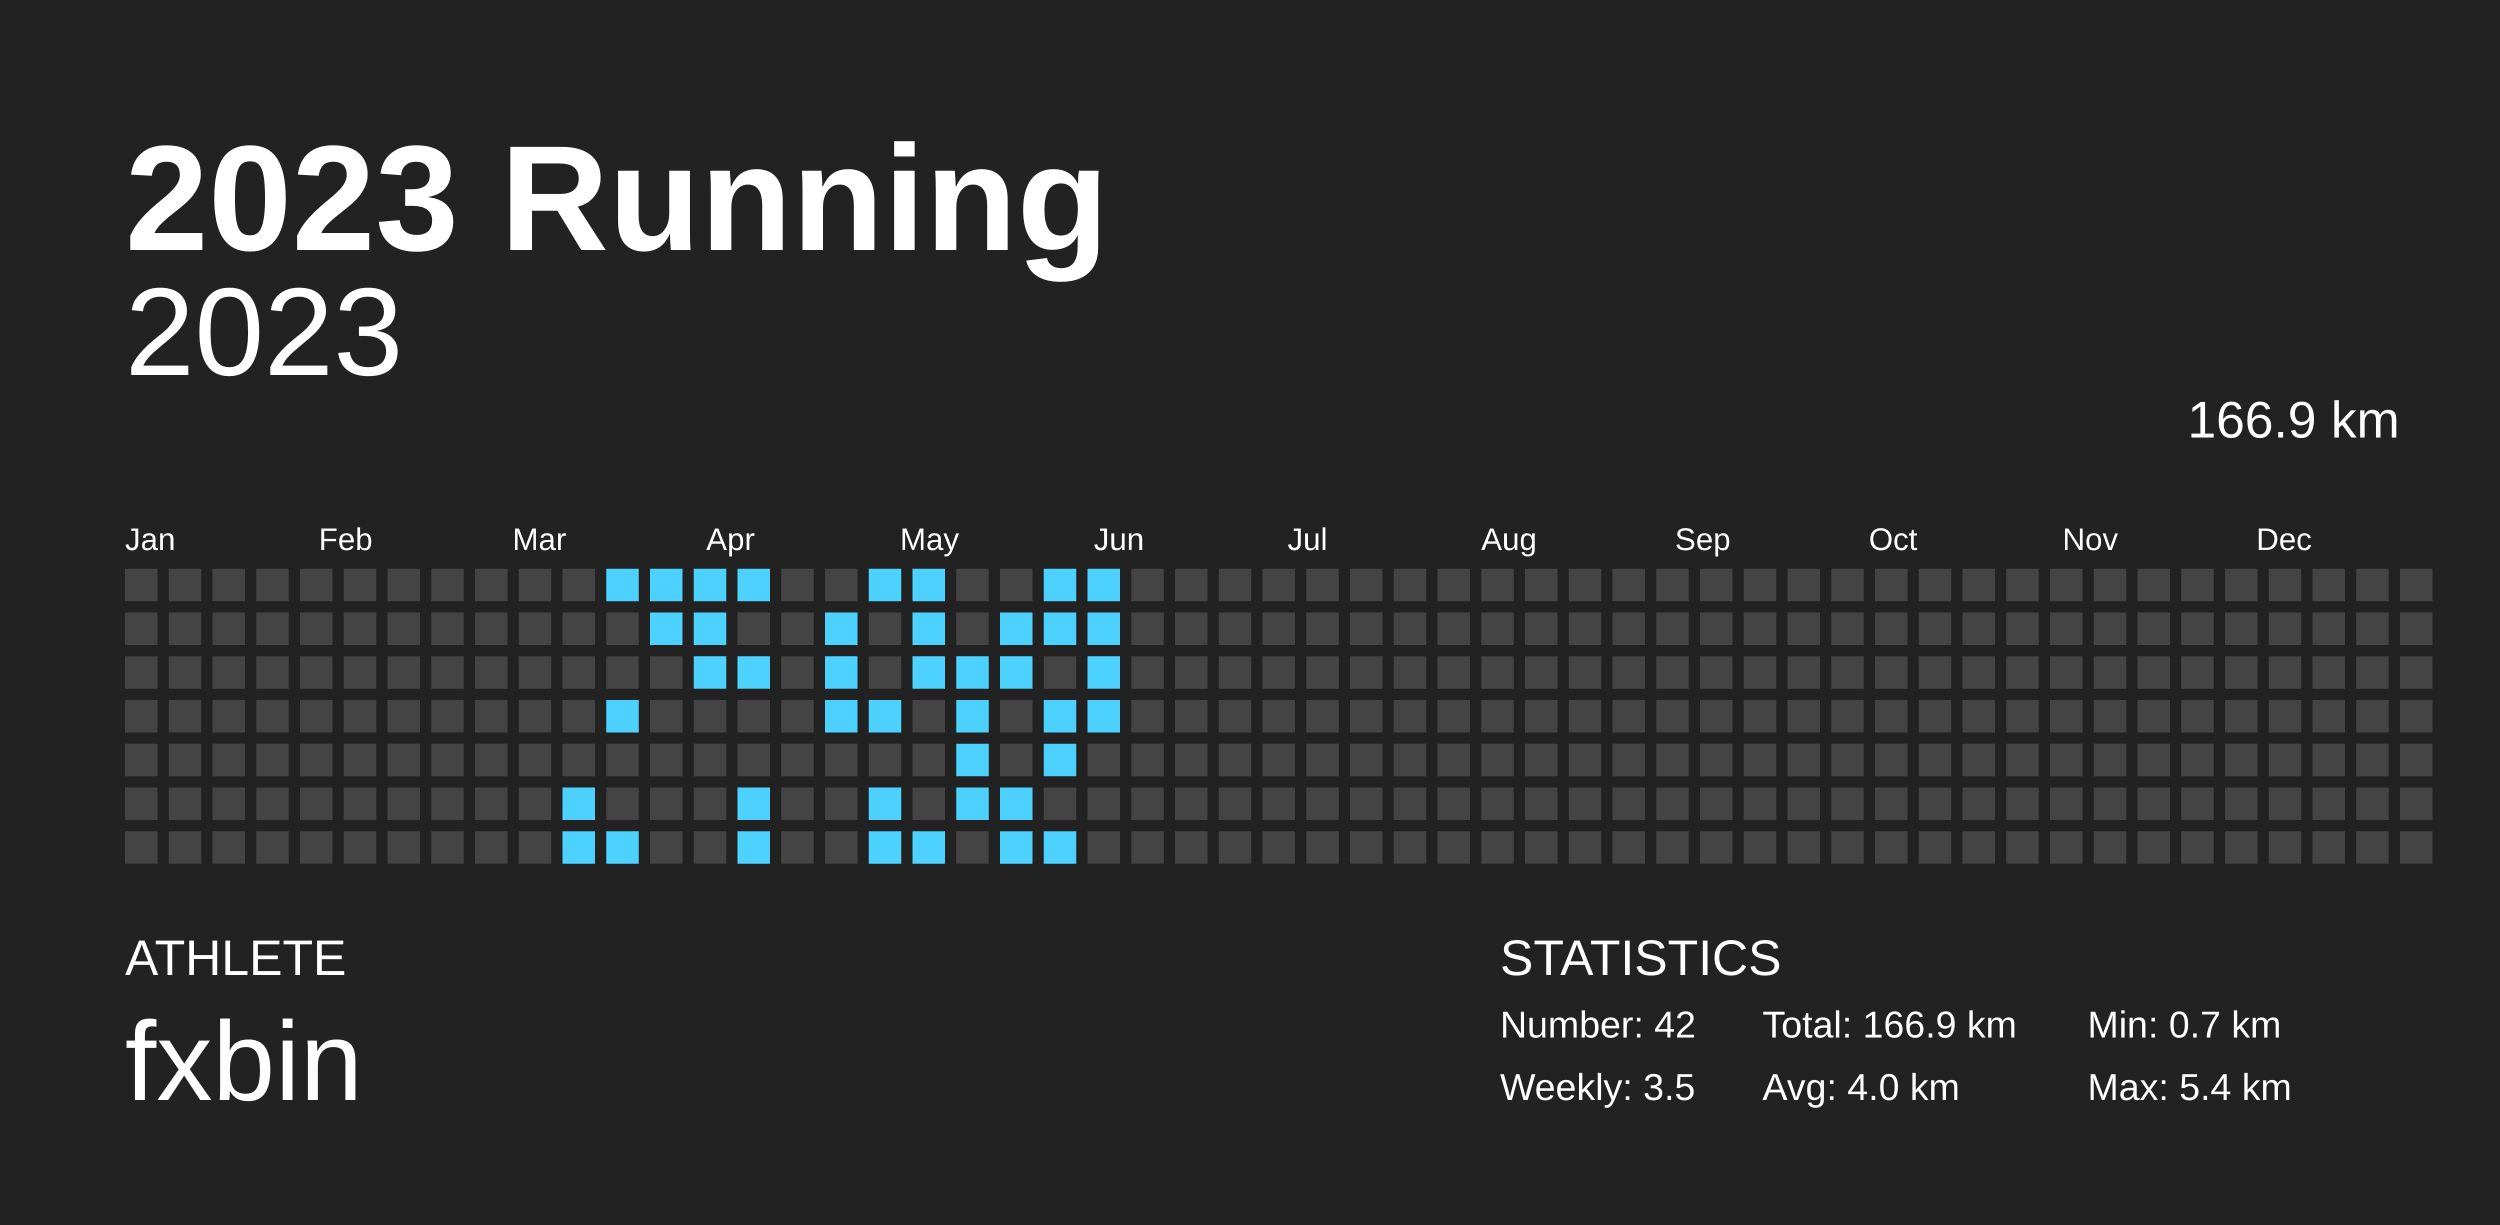
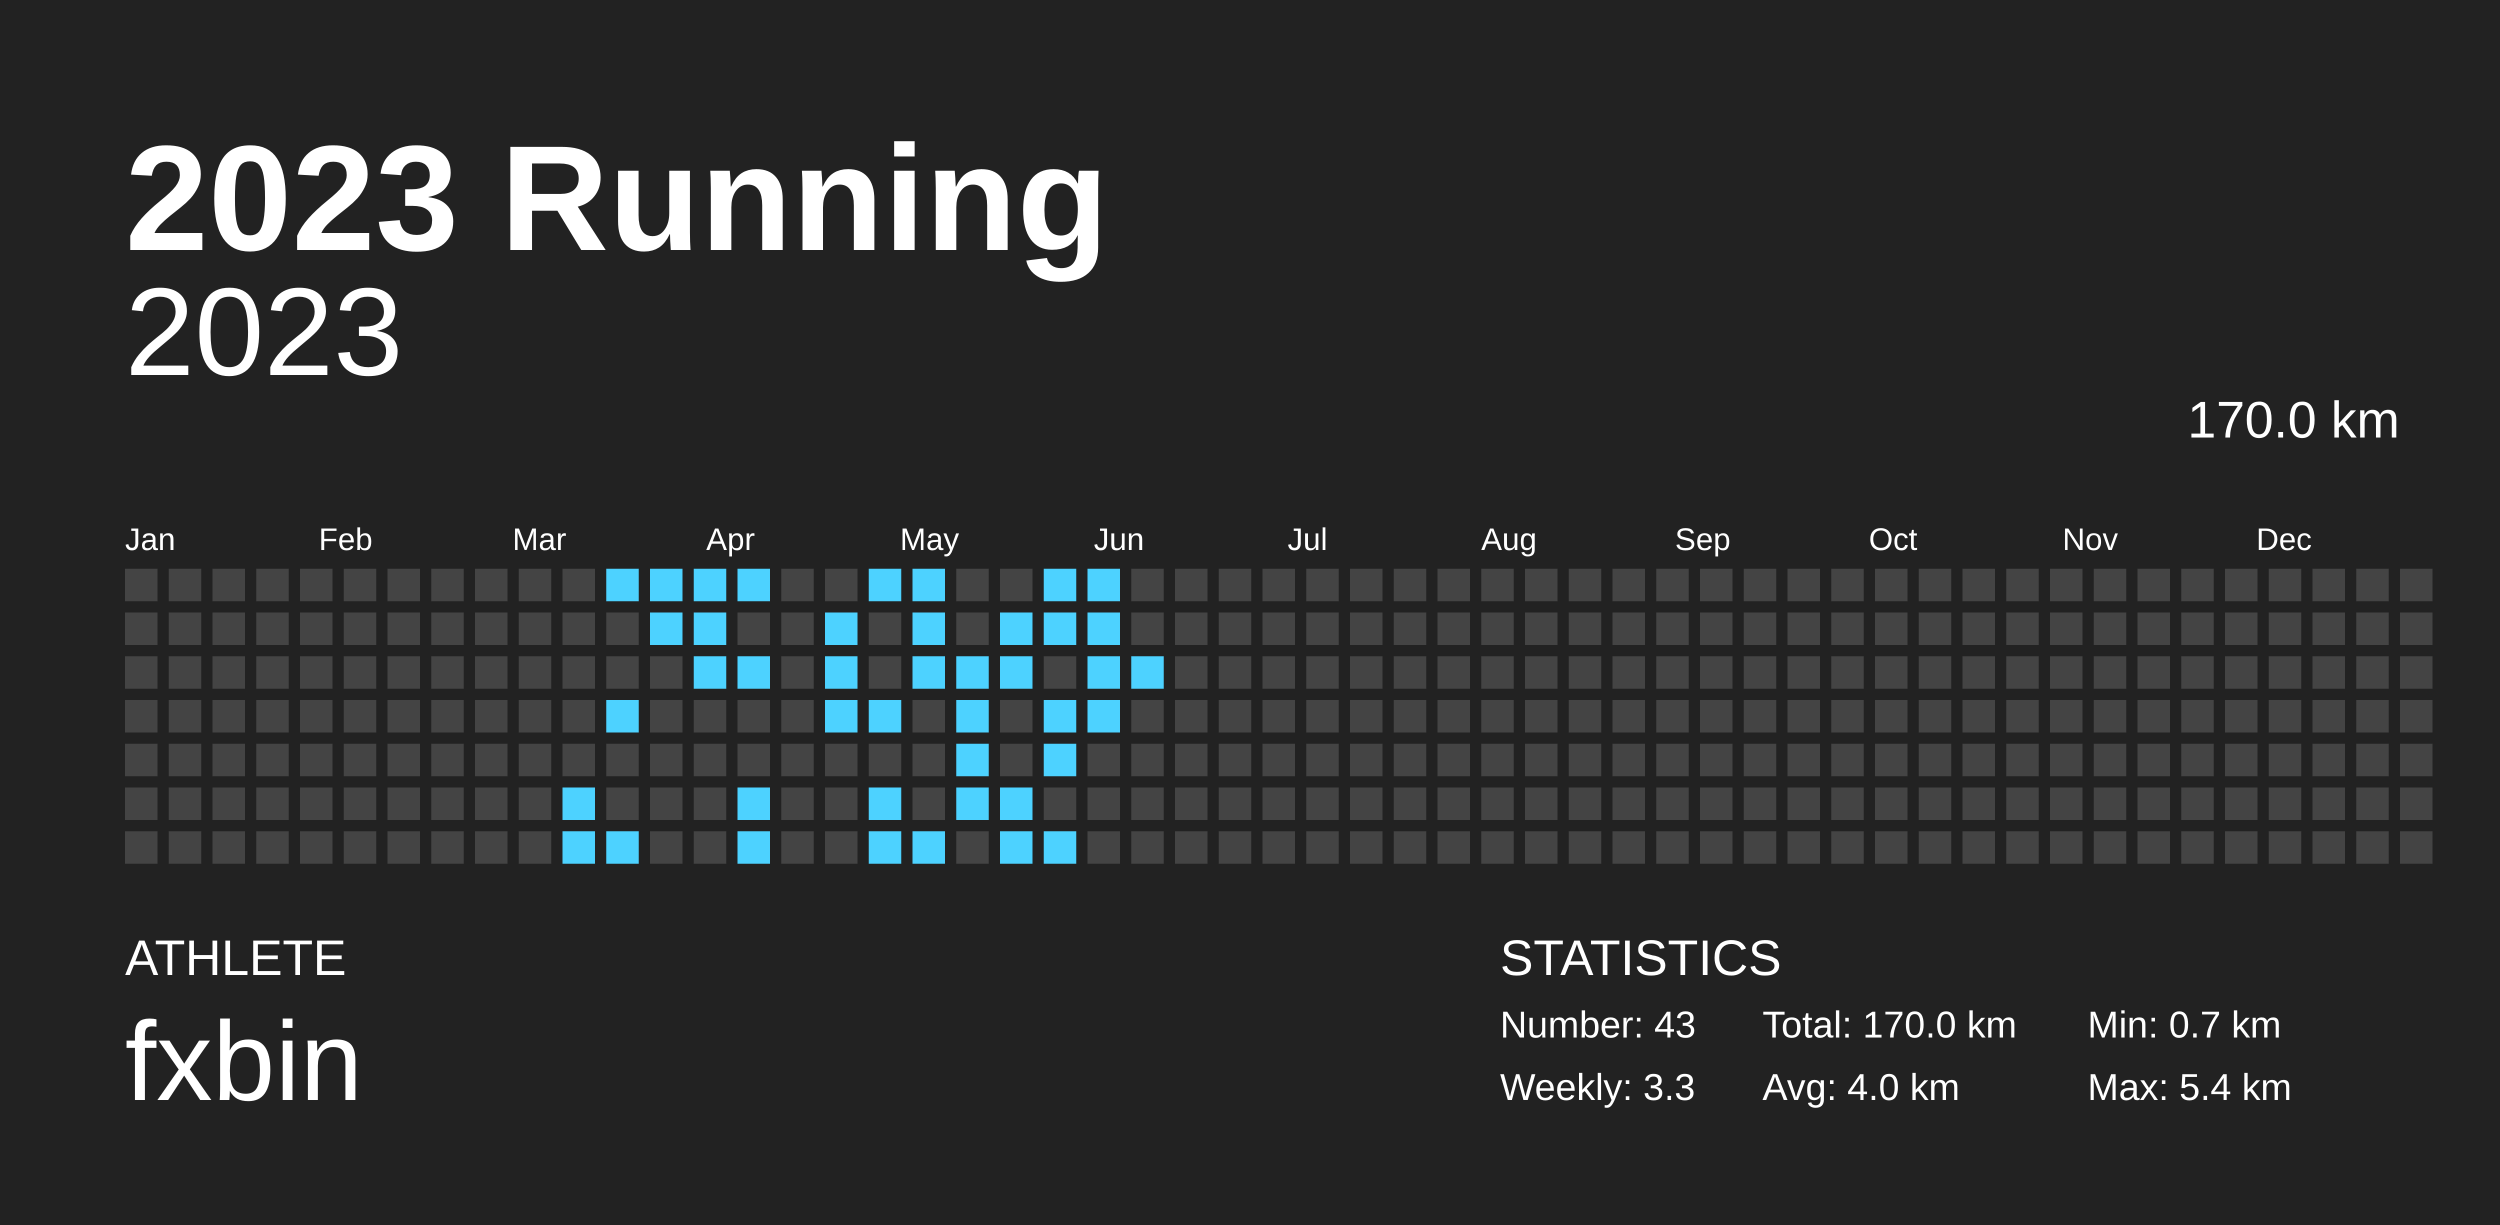
<svg xmlns="http://www.w3.org/2000/svg" baseProfile="full" height="98mm" version="1.1" viewBox="0,0,200,98" width="200mm">
  <defs />
  <rect fill="#222222" height="98" width="200" x="0" y="0" />
  <text fill="#FFFFFF" style="font-size:12px; font-family:Arial; font-weight:bold;" x="10" y="20">2023 Running</text>
  <text fill="#FFFFFF" style="font-size:4px; font-family:Arial" x="10" y="78">ATHLETE</text>
  <text fill="#FFFFFF" style="font-size:9px; font-family:Arial" x="10" y="88">fxbin</text>
  <text fill="#FFFFFF" style="font-size:4px; font-family:Arial" x="120" y="78">STATISTICS</text>
-   <text fill="#FFFFFF" style="font-size:3px; font-family:Arial" x="120" y="83">Number: 42</text>
-   <text fill="#FFFFFF" style="font-size:3px; font-family:Arial" x="120" y="88">Weekly: 3.5</text>
-   <text fill="#FFFFFF" style="font-size:3px; font-family:Arial" x="141" y="83">Total: 166.9 km</text>
+   <text fill="#FFFFFF" style="font-size:3px; font-family:Arial" x="120" y="83">Number: 43</text>
+   <text fill="#FFFFFF" style="font-size:3px; font-family:Arial" x="120" y="88">Weekly: 3.3</text>
+   <text fill="#FFFFFF" style="font-size:3px; font-family:Arial" x="141" y="83">Total: 170.0 km</text>
  <text fill="#FFFFFF" style="font-size:3px; font-family:Arial" x="141" y="88">Avg: 4.0 km</text>
  <text fill="#FFFFFF" style="font-size:3px; font-family:Arial" x="167" y="83">Min: 0.7 km</text>
  <text fill="#FFFFFF" style="font-size:3px; font-family:Arial" x="167" y="88">Max: 5.4 km</text>
  <text alignment-baseline="hanging" fill="#FFFFFF" style="font-size:10.0px; font-family:Arial;" x="10" y="30">2023</text>
-   <text alignment-baseline="hanging" fill="#FFFFFF" style="font-size:4.125px; font-family:Arial;" x="175" y="35">166.9 km</text>
+   <text alignment-baseline="hanging" fill="#FFFFFF" style="font-size:4.125px; font-family:Arial;" x="175" y="35">170.0 km</text>
  <text fill="#FFFFFF" style="font-size:2.5px; font-family:Arial" x="10.0" y="44">Jan</text>
  <text fill="#FFFFFF" style="font-size:2.5px; font-family:Arial" x="25.5" y="44">Feb</text>
  <text fill="#FFFFFF" style="font-size:2.5px; font-family:Arial" x="41.0" y="44">Mar</text>
  <text fill="#FFFFFF" style="font-size:2.5px; font-family:Arial" x="56.5" y="44">Apr</text>
  <text fill="#FFFFFF" style="font-size:2.5px; font-family:Arial" x="72.0" y="44">May</text>
  <text fill="#FFFFFF" style="font-size:2.5px; font-family:Arial" x="87.5" y="44">Jun</text>
  <text fill="#FFFFFF" style="font-size:2.5px; font-family:Arial" x="103.0" y="44">Jul</text>
  <text fill="#FFFFFF" style="font-size:2.5px; font-family:Arial" x="118.5" y="44">Aug</text>
  <text fill="#FFFFFF" style="font-size:2.5px; font-family:Arial" x="134.0" y="44">Sep</text>
  <text fill="#FFFFFF" style="font-size:2.5px; font-family:Arial" x="149.5" y="44">Oct</text>
  <text fill="#FFFFFF" style="font-size:2.5px; font-family:Arial" x="165.0" y="44">Nov</text>
  <text fill="#FFFFFF" style="font-size:2.5px; font-family:Arial" x="180.5" y="44">Dec</text>
  <rect fill="#444444" height="2.6" width="2.6" x="10.0" y="45.5" />
  <rect fill="#444444" height="2.6" width="2.6" x="10.0" y="49.0" />
  <rect fill="#444444" height="2.6" width="2.6" x="10.0" y="52.5" />
  <rect fill="#444444" height="2.6" width="2.6" x="10.0" y="56.0" />
  <rect fill="#444444" height="2.6" width="2.6" x="10.0" y="59.5" />
  <rect fill="#444444" height="2.6" width="2.6" x="10.0" y="63.0" />
  <rect fill="#444444" height="2.6" width="2.6" x="10.0" y="66.5" />
  <rect fill="#444444" height="2.6" width="2.6" x="13.5" y="45.5" />
  <rect fill="#444444" height="2.6" width="2.6" x="13.5" y="49.0" />
  <rect fill="#444444" height="2.6" width="2.6" x="13.5" y="52.5" />
  <rect fill="#444444" height="2.6" width="2.6" x="13.5" y="56.0" />
  <rect fill="#444444" height="2.6" width="2.6" x="13.5" y="59.5" />
  <rect fill="#444444" height="2.6" width="2.6" x="13.5" y="63.0" />
  <rect fill="#444444" height="2.6" width="2.6" x="13.5" y="66.5" />
  <rect fill="#444444" height="2.6" width="2.6" x="17.0" y="45.5" />
  <rect fill="#444444" height="2.6" width="2.6" x="17.0" y="49.0" />
  <rect fill="#444444" height="2.6" width="2.6" x="17.0" y="52.5" />
  <rect fill="#444444" height="2.6" width="2.6" x="17.0" y="56.0" />
  <rect fill="#444444" height="2.6" width="2.6" x="17.0" y="59.5" />
  <rect fill="#444444" height="2.6" width="2.6" x="17.0" y="63.0" />
  <rect fill="#444444" height="2.6" width="2.6" x="17.0" y="66.5" />
  <rect fill="#444444" height="2.6" width="2.6" x="20.5" y="45.5" />
  <rect fill="#444444" height="2.6" width="2.6" x="20.5" y="49.0" />
  <rect fill="#444444" height="2.6" width="2.6" x="20.5" y="52.5" />
  <rect fill="#444444" height="2.6" width="2.6" x="20.5" y="56.0" />
  <rect fill="#444444" height="2.6" width="2.6" x="20.5" y="59.5" />
  <rect fill="#444444" height="2.6" width="2.6" x="20.5" y="63.0" />
  <rect fill="#444444" height="2.6" width="2.6" x="20.5" y="66.5" />
  <rect fill="#444444" height="2.6" width="2.6" x="24.0" y="45.5" />
  <rect fill="#444444" height="2.6" width="2.6" x="24.0" y="49.0" />
  <rect fill="#444444" height="2.6" width="2.6" x="24.0" y="52.5" />
  <rect fill="#444444" height="2.6" width="2.6" x="24.0" y="56.0" />
  <rect fill="#444444" height="2.6" width="2.6" x="24.0" y="59.5" />
  <rect fill="#444444" height="2.6" width="2.6" x="24.0" y="63.0" />
  <rect fill="#444444" height="2.6" width="2.6" x="24.0" y="66.5" />
  <rect fill="#444444" height="2.6" width="2.6" x="27.5" y="45.5" />
  <rect fill="#444444" height="2.6" width="2.6" x="27.5" y="49.0" />
  <rect fill="#444444" height="2.6" width="2.6" x="27.5" y="52.5" />
  <rect fill="#444444" height="2.6" width="2.6" x="27.5" y="56.0" />
  <rect fill="#444444" height="2.6" width="2.6" x="27.5" y="59.5" />
  <rect fill="#444444" height="2.6" width="2.6" x="27.5" y="63.0" />
  <rect fill="#444444" height="2.6" width="2.6" x="27.5" y="66.5" />
  <rect fill="#444444" height="2.6" width="2.6" x="31.0" y="45.5" />
  <rect fill="#444444" height="2.6" width="2.6" x="31.0" y="49.0" />
  <rect fill="#444444" height="2.6" width="2.6" x="31.0" y="52.5" />
  <rect fill="#444444" height="2.6" width="2.6" x="31.0" y="56.0" />
  <rect fill="#444444" height="2.6" width="2.6" x="31.0" y="59.5" />
  <rect fill="#444444" height="2.6" width="2.6" x="31.0" y="63.0" />
  <rect fill="#444444" height="2.6" width="2.6" x="31.0" y="66.5" />
  <rect fill="#444444" height="2.6" width="2.6" x="34.5" y="45.5" />
  <rect fill="#444444" height="2.6" width="2.6" x="34.5" y="49.0" />
  <rect fill="#444444" height="2.6" width="2.6" x="34.5" y="52.5" />
  <rect fill="#444444" height="2.6" width="2.6" x="34.5" y="56.0" />
  <rect fill="#444444" height="2.6" width="2.6" x="34.5" y="59.5" />
  <rect fill="#444444" height="2.6" width="2.6" x="34.5" y="63.0" />
  <rect fill="#444444" height="2.6" width="2.6" x="34.5" y="66.5" />
  <rect fill="#444444" height="2.6" width="2.6" x="38.0" y="45.5" />
  <rect fill="#444444" height="2.6" width="2.6" x="38.0" y="49.0" />
  <rect fill="#444444" height="2.6" width="2.6" x="38.0" y="52.5" />
  <rect fill="#444444" height="2.6" width="2.6" x="38.0" y="56.0" />
  <rect fill="#444444" height="2.6" width="2.6" x="38.0" y="59.5" />
  <rect fill="#444444" height="2.6" width="2.6" x="38.0" y="63.0" />
  <rect fill="#444444" height="2.6" width="2.6" x="38.0" y="66.5" />
  <rect fill="#444444" height="2.6" width="2.6" x="41.5" y="45.5" />
  <rect fill="#444444" height="2.6" width="2.6" x="41.5" y="49.0" />
  <rect fill="#444444" height="2.6" width="2.6" x="41.5" y="52.5" />
  <rect fill="#444444" height="2.6" width="2.6" x="41.5" y="56.0" />
  <rect fill="#444444" height="2.6" width="2.6" x="41.5" y="59.5" />
  <rect fill="#444444" height="2.6" width="2.6" x="41.5" y="63.0" />
  <rect fill="#444444" height="2.6" width="2.6" x="41.5" y="66.5" />
  <rect fill="#444444" height="2.6" width="2.6" x="45.0" y="45.5" />
  <rect fill="#444444" height="2.6" width="2.6" x="45.0" y="49.0" />
  <rect fill="#444444" height="2.6" width="2.6" x="45.0" y="52.5" />
  <rect fill="#444444" height="2.6" width="2.6" x="45.0" y="56.0" />
  <rect fill="#444444" height="2.6" width="2.6" x="45.0" y="59.5" />
  <rect fill="#4dd2ff" height="2.6" width="2.6" x="45.0" y="63.0" />
  <rect fill="#4dd2ff" height="2.6" width="2.6" x="45.0" y="66.5" />
  <rect fill="#4dd2ff" height="2.6" width="2.6" x="48.5" y="45.5" />
  <rect fill="#444444" height="2.6" width="2.6" x="48.5" y="49.0" />
  <rect fill="#444444" height="2.6" width="2.6" x="48.5" y="52.5" />
  <rect fill="#4dd2ff" height="2.6" width="2.6" x="48.5" y="56.0" />
  <rect fill="#444444" height="2.6" width="2.6" x="48.5" y="59.5" />
  <rect fill="#444444" height="2.6" width="2.6" x="48.5" y="63.0" />
  <rect fill="#4dd2ff" height="2.6" width="2.6" x="48.5" y="66.5" />
  <rect fill="#4dd2ff" height="2.6" width="2.6" x="52.0" y="45.5" />
  <rect fill="#4dd2ff" height="2.6" width="2.6" x="52.0" y="49.0" />
  <rect fill="#444444" height="2.6" width="2.6" x="52.0" y="52.5" />
  <rect fill="#444444" height="2.6" width="2.6" x="52.0" y="56.0" />
  <rect fill="#444444" height="2.6" width="2.6" x="52.0" y="59.5" />
  <rect fill="#444444" height="2.6" width="2.6" x="52.0" y="63.0" />
  <rect fill="#444444" height="2.6" width="2.6" x="52.0" y="66.5" />
  <rect fill="#4dd2ff" height="2.6" width="2.6" x="55.5" y="45.5" />
  <rect fill="#4dd2ff" height="2.6" width="2.6" x="55.5" y="49.0" />
  <rect fill="#4dd2ff" height="2.6" width="2.6" x="55.5" y="52.5" />
  <rect fill="#444444" height="2.6" width="2.6" x="55.5" y="56.0" />
  <rect fill="#444444" height="2.6" width="2.6" x="55.5" y="59.5" />
  <rect fill="#444444" height="2.6" width="2.6" x="55.5" y="63.0" />
  <rect fill="#444444" height="2.6" width="2.6" x="55.5" y="66.5" />
  <rect fill="#4dd2ff" height="2.6" width="2.6" x="59.0" y="45.5" />
  <rect fill="#444444" height="2.6" width="2.6" x="59.0" y="49.0" />
  <rect fill="#4dd2ff" height="2.6" width="2.6" x="59.0" y="52.5" />
  <rect fill="#444444" height="2.6" width="2.6" x="59.0" y="56.0" />
  <rect fill="#444444" height="2.6" width="2.6" x="59.0" y="59.5" />
  <rect fill="#4dd2ff" height="2.6" width="2.6" x="59.0" y="63.0" />
  <rect fill="#4dd2ff" height="2.6" width="2.6" x="59.0" y="66.5" />
  <rect fill="#444444" height="2.6" width="2.6" x="62.5" y="45.5" />
  <rect fill="#444444" height="2.6" width="2.6" x="62.5" y="49.0" />
  <rect fill="#444444" height="2.6" width="2.6" x="62.5" y="52.5" />
  <rect fill="#444444" height="2.6" width="2.6" x="62.5" y="56.0" />
  <rect fill="#444444" height="2.6" width="2.6" x="62.5" y="59.5" />
  <rect fill="#444444" height="2.6" width="2.6" x="62.5" y="63.0" />
  <rect fill="#444444" height="2.6" width="2.6" x="62.5" y="66.5" />
  <rect fill="#444444" height="2.6" width="2.6" x="66.0" y="45.5" />
  <rect fill="#4dd2ff" height="2.6" width="2.6" x="66.0" y="49.0" />
  <rect fill="#4dd2ff" height="2.6" width="2.6" x="66.0" y="52.5" />
  <rect fill="#4dd2ff" height="2.6" width="2.6" x="66.0" y="56.0" />
  <rect fill="#444444" height="2.6" width="2.6" x="66.0" y="59.5" />
  <rect fill="#444444" height="2.6" width="2.6" x="66.0" y="63.0" />
  <rect fill="#444444" height="2.6" width="2.6" x="66.0" y="66.5" />
  <rect fill="#4dd2ff" height="2.6" width="2.6" x="69.5" y="45.5" />
  <rect fill="#444444" height="2.6" width="2.6" x="69.5" y="49.0" />
  <rect fill="#444444" height="2.6" width="2.6" x="69.5" y="52.5" />
  <rect fill="#4dd2ff" height="2.6" width="2.6" x="69.5" y="56.0" />
  <rect fill="#444444" height="2.6" width="2.6" x="69.5" y="59.5" />
  <rect fill="#4dd2ff" height="2.6" width="2.6" x="69.5" y="63.0" />
  <rect fill="#4dd2ff" height="2.6" width="2.6" x="69.5" y="66.5" />
  <rect fill="#4dd2ff" height="2.6" width="2.6" x="73.0" y="45.5" />
  <rect fill="#4dd2ff" height="2.6" width="2.6" x="73.0" y="49.0" />
  <rect fill="#4dd2ff" height="2.6" width="2.6" x="73.0" y="52.5" />
  <rect fill="#444444" height="2.6" width="2.6" x="73.0" y="56.0" />
  <rect fill="#444444" height="2.6" width="2.6" x="73.0" y="59.5" />
  <rect fill="#444444" height="2.6" width="2.6" x="73.0" y="63.0" />
  <rect fill="#4dd2ff" height="2.6" width="2.6" x="73.0" y="66.5" />
  <rect fill="#444444" height="2.6" width="2.6" x="76.5" y="45.5" />
  <rect fill="#444444" height="2.6" width="2.6" x="76.5" y="49.0" />
  <rect fill="#4dd2ff" height="2.6" width="2.6" x="76.5" y="52.5" />
  <rect fill="#4dd2ff" height="2.6" width="2.6" x="76.5" y="56.0" />
  <rect fill="#4dd2ff" height="2.6" width="2.6" x="76.5" y="59.5" />
  <rect fill="#4dd2ff" height="2.6" width="2.6" x="76.5" y="63.0" />
  <rect fill="#444444" height="2.6" width="2.6" x="76.5" y="66.5" />
  <rect fill="#444444" height="2.6" width="2.6" x="80.0" y="45.5" />
  <rect fill="#4dd2ff" height="2.6" width="2.6" x="80.0" y="49.0" />
  <rect fill="#4dd2ff" height="2.6" width="2.6" x="80.0" y="52.5" />
  <rect fill="#444444" height="2.6" width="2.6" x="80.0" y="56.0" />
  <rect fill="#444444" height="2.6" width="2.6" x="80.0" y="59.5" />
  <rect fill="#4dd2ff" height="2.6" width="2.6" x="80.0" y="63.0" />
  <rect fill="#4dd2ff" height="2.6" width="2.6" x="80.0" y="66.5" />
  <rect fill="#4dd2ff" height="2.6" width="2.6" x="83.5" y="45.5" />
  <rect fill="#4dd2ff" height="2.6" width="2.6" x="83.5" y="49.0" />
  <rect fill="#444444" height="2.6" width="2.6" x="83.5" y="52.5" />
  <rect fill="#4dd2ff" height="2.6" width="2.6" x="83.5" y="56.0" />
  <rect fill="#4dd2ff" height="2.6" width="2.6" x="83.5" y="59.5" />
  <rect fill="#444444" height="2.6" width="2.6" x="83.5" y="63.0" />
  <rect fill="#4dd2ff" height="2.6" width="2.6" x="83.5" y="66.5" />
  <rect fill="#4dd2ff" height="2.6" width="2.6" x="87.0" y="45.5" />
  <rect fill="#4dd2ff" height="2.6" width="2.6" x="87.0" y="49.0" />
  <rect fill="#4dd2ff" height="2.6" width="2.6" x="87.0" y="52.5" />
  <rect fill="#4dd2ff" height="2.6" width="2.6" x="87.0" y="56.0" />
  <rect fill="#444444" height="2.6" width="2.6" x="87.0" y="59.5" />
  <rect fill="#444444" height="2.6" width="2.6" x="87.0" y="63.0" />
  <rect fill="#444444" height="2.6" width="2.6" x="87.0" y="66.5" />
  <rect fill="#444444" height="2.6" width="2.6" x="90.5" y="45.5" />
  <rect fill="#444444" height="2.6" width="2.6" x="90.5" y="49.0" />
-   <rect fill="#444444" height="2.6" width="2.6" x="90.5" y="52.5" />
+   <rect fill="#4dd2ff" height="2.6" width="2.6" x="90.5" y="52.5" />
  <rect fill="#444444" height="2.6" width="2.6" x="90.5" y="56.0" />
  <rect fill="#444444" height="2.6" width="2.6" x="90.5" y="59.5" />
  <rect fill="#444444" height="2.6" width="2.6" x="90.5" y="63.0" />
  <rect fill="#444444" height="2.6" width="2.6" x="90.5" y="66.5" />
  <rect fill="#444444" height="2.6" width="2.6" x="94.0" y="45.5" />
  <rect fill="#444444" height="2.6" width="2.6" x="94.0" y="49.0" />
  <rect fill="#444444" height="2.6" width="2.6" x="94.0" y="52.5" />
  <rect fill="#444444" height="2.6" width="2.6" x="94.0" y="56.0" />
  <rect fill="#444444" height="2.6" width="2.6" x="94.0" y="59.5" />
  <rect fill="#444444" height="2.6" width="2.6" x="94.0" y="63.0" />
  <rect fill="#444444" height="2.6" width="2.6" x="94.0" y="66.5" />
  <rect fill="#444444" height="2.6" width="2.6" x="97.5" y="45.5" />
  <rect fill="#444444" height="2.6" width="2.6" x="97.5" y="49.0" />
  <rect fill="#444444" height="2.6" width="2.6" x="97.5" y="52.5" />
  <rect fill="#444444" height="2.6" width="2.6" x="97.5" y="56.0" />
  <rect fill="#444444" height="2.6" width="2.6" x="97.5" y="59.5" />
  <rect fill="#444444" height="2.6" width="2.6" x="97.5" y="63.0" />
  <rect fill="#444444" height="2.6" width="2.6" x="97.5" y="66.5" />
  <rect fill="#444444" height="2.6" width="2.6" x="101.0" y="45.5" />
  <rect fill="#444444" height="2.6" width="2.6" x="101.0" y="49.0" />
  <rect fill="#444444" height="2.6" width="2.6" x="101.0" y="52.5" />
  <rect fill="#444444" height="2.6" width="2.6" x="101.0" y="56.0" />
  <rect fill="#444444" height="2.6" width="2.6" x="101.0" y="59.5" />
  <rect fill="#444444" height="2.6" width="2.6" x="101.0" y="63.0" />
  <rect fill="#444444" height="2.6" width="2.6" x="101.0" y="66.5" />
  <rect fill="#444444" height="2.6" width="2.6" x="104.5" y="45.5" />
  <rect fill="#444444" height="2.6" width="2.6" x="104.5" y="49.0" />
  <rect fill="#444444" height="2.6" width="2.6" x="104.5" y="52.5" />
  <rect fill="#444444" height="2.6" width="2.6" x="104.5" y="56.0" />
  <rect fill="#444444" height="2.6" width="2.6" x="104.5" y="59.5" />
  <rect fill="#444444" height="2.6" width="2.6" x="104.5" y="63.0" />
  <rect fill="#444444" height="2.6" width="2.6" x="104.5" y="66.5" />
  <rect fill="#444444" height="2.6" width="2.6" x="108.0" y="45.5" />
  <rect fill="#444444" height="2.6" width="2.6" x="108.0" y="49.0" />
  <rect fill="#444444" height="2.6" width="2.6" x="108.0" y="52.5" />
  <rect fill="#444444" height="2.6" width="2.6" x="108.0" y="56.0" />
  <rect fill="#444444" height="2.6" width="2.6" x="108.0" y="59.5" />
  <rect fill="#444444" height="2.6" width="2.6" x="108.0" y="63.0" />
  <rect fill="#444444" height="2.6" width="2.6" x="108.0" y="66.5" />
  <rect fill="#444444" height="2.6" width="2.6" x="111.5" y="45.5" />
  <rect fill="#444444" height="2.6" width="2.6" x="111.5" y="49.0" />
  <rect fill="#444444" height="2.6" width="2.6" x="111.5" y="52.5" />
  <rect fill="#444444" height="2.6" width="2.6" x="111.5" y="56.0" />
  <rect fill="#444444" height="2.6" width="2.6" x="111.5" y="59.5" />
  <rect fill="#444444" height="2.6" width="2.6" x="111.5" y="63.0" />
  <rect fill="#444444" height="2.6" width="2.6" x="111.5" y="66.5" />
  <rect fill="#444444" height="2.6" width="2.6" x="115.0" y="45.5" />
  <rect fill="#444444" height="2.6" width="2.6" x="115.0" y="49.0" />
  <rect fill="#444444" height="2.6" width="2.6" x="115.0" y="52.5" />
  <rect fill="#444444" height="2.6" width="2.6" x="115.0" y="56.0" />
  <rect fill="#444444" height="2.6" width="2.6" x="115.0" y="59.5" />
  <rect fill="#444444" height="2.6" width="2.6" x="115.0" y="63.0" />
  <rect fill="#444444" height="2.6" width="2.6" x="115.0" y="66.5" />
  <rect fill="#444444" height="2.6" width="2.6" x="118.5" y="45.5" />
  <rect fill="#444444" height="2.6" width="2.6" x="118.5" y="49.0" />
  <rect fill="#444444" height="2.6" width="2.6" x="118.5" y="52.5" />
  <rect fill="#444444" height="2.6" width="2.6" x="118.5" y="56.0" />
  <rect fill="#444444" height="2.6" width="2.6" x="118.5" y="59.5" />
  <rect fill="#444444" height="2.6" width="2.6" x="118.5" y="63.0" />
  <rect fill="#444444" height="2.6" width="2.6" x="118.5" y="66.5" />
  <rect fill="#444444" height="2.6" width="2.6" x="122.0" y="45.5" />
  <rect fill="#444444" height="2.6" width="2.6" x="122.0" y="49.0" />
  <rect fill="#444444" height="2.6" width="2.6" x="122.0" y="52.5" />
  <rect fill="#444444" height="2.6" width="2.6" x="122.0" y="56.0" />
  <rect fill="#444444" height="2.6" width="2.6" x="122.0" y="59.5" />
  <rect fill="#444444" height="2.6" width="2.6" x="122.0" y="63.0" />
  <rect fill="#444444" height="2.6" width="2.6" x="122.0" y="66.5" />
  <rect fill="#444444" height="2.6" width="2.6" x="125.5" y="45.5" />
  <rect fill="#444444" height="2.6" width="2.6" x="125.5" y="49.0" />
  <rect fill="#444444" height="2.6" width="2.6" x="125.5" y="52.5" />
  <rect fill="#444444" height="2.6" width="2.6" x="125.5" y="56.0" />
  <rect fill="#444444" height="2.6" width="2.6" x="125.5" y="59.5" />
  <rect fill="#444444" height="2.6" width="2.6" x="125.5" y="63.0" />
  <rect fill="#444444" height="2.6" width="2.6" x="125.5" y="66.5" />
  <rect fill="#444444" height="2.6" width="2.6" x="129.0" y="45.5" />
  <rect fill="#444444" height="2.6" width="2.6" x="129.0" y="49.0" />
  <rect fill="#444444" height="2.6" width="2.6" x="129.0" y="52.5" />
  <rect fill="#444444" height="2.6" width="2.6" x="129.0" y="56.0" />
  <rect fill="#444444" height="2.6" width="2.6" x="129.0" y="59.5" />
  <rect fill="#444444" height="2.6" width="2.6" x="129.0" y="63.0" />
  <rect fill="#444444" height="2.6" width="2.6" x="129.0" y="66.5" />
  <rect fill="#444444" height="2.6" width="2.6" x="132.5" y="45.5" />
  <rect fill="#444444" height="2.6" width="2.6" x="132.5" y="49.0" />
  <rect fill="#444444" height="2.6" width="2.6" x="132.5" y="52.5" />
  <rect fill="#444444" height="2.6" width="2.6" x="132.5" y="56.0" />
  <rect fill="#444444" height="2.6" width="2.6" x="132.5" y="59.5" />
  <rect fill="#444444" height="2.6" width="2.6" x="132.5" y="63.0" />
  <rect fill="#444444" height="2.6" width="2.6" x="132.5" y="66.5" />
  <rect fill="#444444" height="2.6" width="2.6" x="136.0" y="45.5" />
  <rect fill="#444444" height="2.6" width="2.6" x="136.0" y="49.0" />
  <rect fill="#444444" height="2.6" width="2.6" x="136.0" y="52.5" />
  <rect fill="#444444" height="2.6" width="2.6" x="136.0" y="56.0" />
  <rect fill="#444444" height="2.6" width="2.6" x="136.0" y="59.5" />
  <rect fill="#444444" height="2.6" width="2.6" x="136.0" y="63.0" />
  <rect fill="#444444" height="2.6" width="2.6" x="136.0" y="66.5" />
  <rect fill="#444444" height="2.6" width="2.6" x="139.5" y="45.5" />
  <rect fill="#444444" height="2.6" width="2.6" x="139.5" y="49.0" />
  <rect fill="#444444" height="2.6" width="2.6" x="139.5" y="52.5" />
  <rect fill="#444444" height="2.6" width="2.6" x="139.5" y="56.0" />
  <rect fill="#444444" height="2.6" width="2.6" x="139.5" y="59.5" />
  <rect fill="#444444" height="2.6" width="2.6" x="139.5" y="63.0" />
  <rect fill="#444444" height="2.6" width="2.6" x="139.5" y="66.5" />
  <rect fill="#444444" height="2.6" width="2.6" x="143.0" y="45.5" />
  <rect fill="#444444" height="2.6" width="2.6" x="143.0" y="49.0" />
  <rect fill="#444444" height="2.6" width="2.6" x="143.0" y="52.5" />
  <rect fill="#444444" height="2.6" width="2.6" x="143.0" y="56.0" />
  <rect fill="#444444" height="2.6" width="2.6" x="143.0" y="59.5" />
  <rect fill="#444444" height="2.6" width="2.6" x="143.0" y="63.0" />
  <rect fill="#444444" height="2.6" width="2.6" x="143.0" y="66.5" />
  <rect fill="#444444" height="2.6" width="2.6" x="146.5" y="45.5" />
  <rect fill="#444444" height="2.6" width="2.6" x="146.5" y="49.0" />
  <rect fill="#444444" height="2.6" width="2.6" x="146.5" y="52.5" />
  <rect fill="#444444" height="2.6" width="2.6" x="146.5" y="56.0" />
  <rect fill="#444444" height="2.6" width="2.6" x="146.5" y="59.5" />
  <rect fill="#444444" height="2.6" width="2.6" x="146.5" y="63.0" />
  <rect fill="#444444" height="2.6" width="2.6" x="146.5" y="66.5" />
  <rect fill="#444444" height="2.6" width="2.6" x="150.0" y="45.5" />
  <rect fill="#444444" height="2.6" width="2.6" x="150.0" y="49.0" />
  <rect fill="#444444" height="2.6" width="2.6" x="150.0" y="52.5" />
  <rect fill="#444444" height="2.6" width="2.6" x="150.0" y="56.0" />
  <rect fill="#444444" height="2.6" width="2.6" x="150.0" y="59.5" />
  <rect fill="#444444" height="2.6" width="2.6" x="150.0" y="63.0" />
  <rect fill="#444444" height="2.6" width="2.6" x="150.0" y="66.5" />
  <rect fill="#444444" height="2.6" width="2.6" x="153.5" y="45.5" />
  <rect fill="#444444" height="2.6" width="2.6" x="153.5" y="49.0" />
  <rect fill="#444444" height="2.6" width="2.6" x="153.5" y="52.5" />
  <rect fill="#444444" height="2.6" width="2.6" x="153.5" y="56.0" />
  <rect fill="#444444" height="2.6" width="2.6" x="153.5" y="59.5" />
  <rect fill="#444444" height="2.6" width="2.6" x="153.5" y="63.0" />
  <rect fill="#444444" height="2.6" width="2.6" x="153.5" y="66.5" />
  <rect fill="#444444" height="2.6" width="2.6" x="157.0" y="45.5" />
  <rect fill="#444444" height="2.6" width="2.6" x="157.0" y="49.0" />
  <rect fill="#444444" height="2.6" width="2.6" x="157.0" y="52.5" />
  <rect fill="#444444" height="2.6" width="2.6" x="157.0" y="56.0" />
  <rect fill="#444444" height="2.6" width="2.6" x="157.0" y="59.5" />
  <rect fill="#444444" height="2.6" width="2.6" x="157.0" y="63.0" />
  <rect fill="#444444" height="2.6" width="2.6" x="157.0" y="66.5" />
  <rect fill="#444444" height="2.6" width="2.6" x="160.5" y="45.5" />
  <rect fill="#444444" height="2.6" width="2.6" x="160.5" y="49.0" />
  <rect fill="#444444" height="2.6" width="2.6" x="160.5" y="52.5" />
  <rect fill="#444444" height="2.6" width="2.6" x="160.5" y="56.0" />
  <rect fill="#444444" height="2.6" width="2.6" x="160.5" y="59.5" />
  <rect fill="#444444" height="2.6" width="2.6" x="160.5" y="63.0" />
  <rect fill="#444444" height="2.6" width="2.6" x="160.5" y="66.5" />
  <rect fill="#444444" height="2.6" width="2.6" x="164.0" y="45.5" />
  <rect fill="#444444" height="2.6" width="2.6" x="164.0" y="49.0" />
  <rect fill="#444444" height="2.6" width="2.6" x="164.0" y="52.5" />
  <rect fill="#444444" height="2.6" width="2.6" x="164.0" y="56.0" />
  <rect fill="#444444" height="2.6" width="2.6" x="164.0" y="59.5" />
  <rect fill="#444444" height="2.6" width="2.6" x="164.0" y="63.0" />
  <rect fill="#444444" height="2.6" width="2.6" x="164.0" y="66.5" />
  <rect fill="#444444" height="2.6" width="2.6" x="167.5" y="45.5" />
  <rect fill="#444444" height="2.6" width="2.6" x="167.5" y="49.0" />
  <rect fill="#444444" height="2.6" width="2.6" x="167.5" y="52.5" />
  <rect fill="#444444" height="2.6" width="2.6" x="167.5" y="56.0" />
  <rect fill="#444444" height="2.6" width="2.6" x="167.5" y="59.5" />
  <rect fill="#444444" height="2.6" width="2.6" x="167.5" y="63.0" />
  <rect fill="#444444" height="2.6" width="2.6" x="167.5" y="66.5" />
  <rect fill="#444444" height="2.6" width="2.6" x="171.0" y="45.5" />
  <rect fill="#444444" height="2.6" width="2.6" x="171.0" y="49.0" />
  <rect fill="#444444" height="2.6" width="2.6" x="171.0" y="52.5" />
  <rect fill="#444444" height="2.6" width="2.6" x="171.0" y="56.0" />
  <rect fill="#444444" height="2.6" width="2.6" x="171.0" y="59.5" />
  <rect fill="#444444" height="2.6" width="2.6" x="171.0" y="63.0" />
  <rect fill="#444444" height="2.6" width="2.6" x="171.0" y="66.5" />
  <rect fill="#444444" height="2.6" width="2.6" x="174.5" y="45.5" />
  <rect fill="#444444" height="2.6" width="2.6" x="174.5" y="49.0" />
  <rect fill="#444444" height="2.6" width="2.6" x="174.5" y="52.5" />
  <rect fill="#444444" height="2.6" width="2.6" x="174.5" y="56.0" />
  <rect fill="#444444" height="2.6" width="2.6" x="174.5" y="59.5" />
  <rect fill="#444444" height="2.6" width="2.6" x="174.5" y="63.0" />
  <rect fill="#444444" height="2.6" width="2.6" x="174.5" y="66.5" />
  <rect fill="#444444" height="2.6" width="2.6" x="178.0" y="45.5" />
  <rect fill="#444444" height="2.6" width="2.6" x="178.0" y="49.0" />
  <rect fill="#444444" height="2.6" width="2.6" x="178.0" y="52.5" />
  <rect fill="#444444" height="2.6" width="2.6" x="178.0" y="56.0" />
  <rect fill="#444444" height="2.6" width="2.6" x="178.0" y="59.5" />
  <rect fill="#444444" height="2.6" width="2.6" x="178.0" y="63.0" />
  <rect fill="#444444" height="2.6" width="2.6" x="178.0" y="66.5" />
  <rect fill="#444444" height="2.6" width="2.6" x="181.5" y="45.5" />
  <rect fill="#444444" height="2.6" width="2.6" x="181.5" y="49.0" />
  <rect fill="#444444" height="2.6" width="2.6" x="181.5" y="52.5" />
  <rect fill="#444444" height="2.6" width="2.6" x="181.5" y="56.0" />
  <rect fill="#444444" height="2.6" width="2.6" x="181.5" y="59.5" />
  <rect fill="#444444" height="2.6" width="2.6" x="181.5" y="63.0" />
  <rect fill="#444444" height="2.6" width="2.6" x="181.5" y="66.5" />
  <rect fill="#444444" height="2.6" width="2.6" x="185.0" y="45.5" />
  <rect fill="#444444" height="2.6" width="2.6" x="185.0" y="49.0" />
  <rect fill="#444444" height="2.6" width="2.6" x="185.0" y="52.5" />
  <rect fill="#444444" height="2.6" width="2.6" x="185.0" y="56.0" />
  <rect fill="#444444" height="2.6" width="2.6" x="185.0" y="59.5" />
  <rect fill="#444444" height="2.6" width="2.6" x="185.0" y="63.0" />
  <rect fill="#444444" height="2.6" width="2.6" x="185.0" y="66.5" />
  <rect fill="#444444" height="2.6" width="2.6" x="188.5" y="45.5" />
  <rect fill="#444444" height="2.6" width="2.6" x="188.5" y="49.0" />
  <rect fill="#444444" height="2.6" width="2.6" x="188.5" y="52.5" />
  <rect fill="#444444" height="2.6" width="2.6" x="188.5" y="56.0" />
  <rect fill="#444444" height="2.6" width="2.6" x="188.5" y="59.5" />
  <rect fill="#444444" height="2.6" width="2.6" x="188.5" y="63.0" />
  <rect fill="#444444" height="2.6" width="2.6" x="188.5" y="66.5" />
  <rect fill="#444444" height="2.6" width="2.6" x="192.0" y="45.5" />
  <rect fill="#444444" height="2.6" width="2.6" x="192.0" y="49.0" />
  <rect fill="#444444" height="2.6" width="2.6" x="192.0" y="52.5" />
  <rect fill="#444444" height="2.6" width="2.6" x="192.0" y="56.0" />
  <rect fill="#444444" height="2.6" width="2.6" x="192.0" y="59.5" />
  <rect fill="#444444" height="2.6" width="2.6" x="192.0" y="63.0" />
  <rect fill="#444444" height="2.6" width="2.6" x="192.0" y="66.5" />
</svg>
